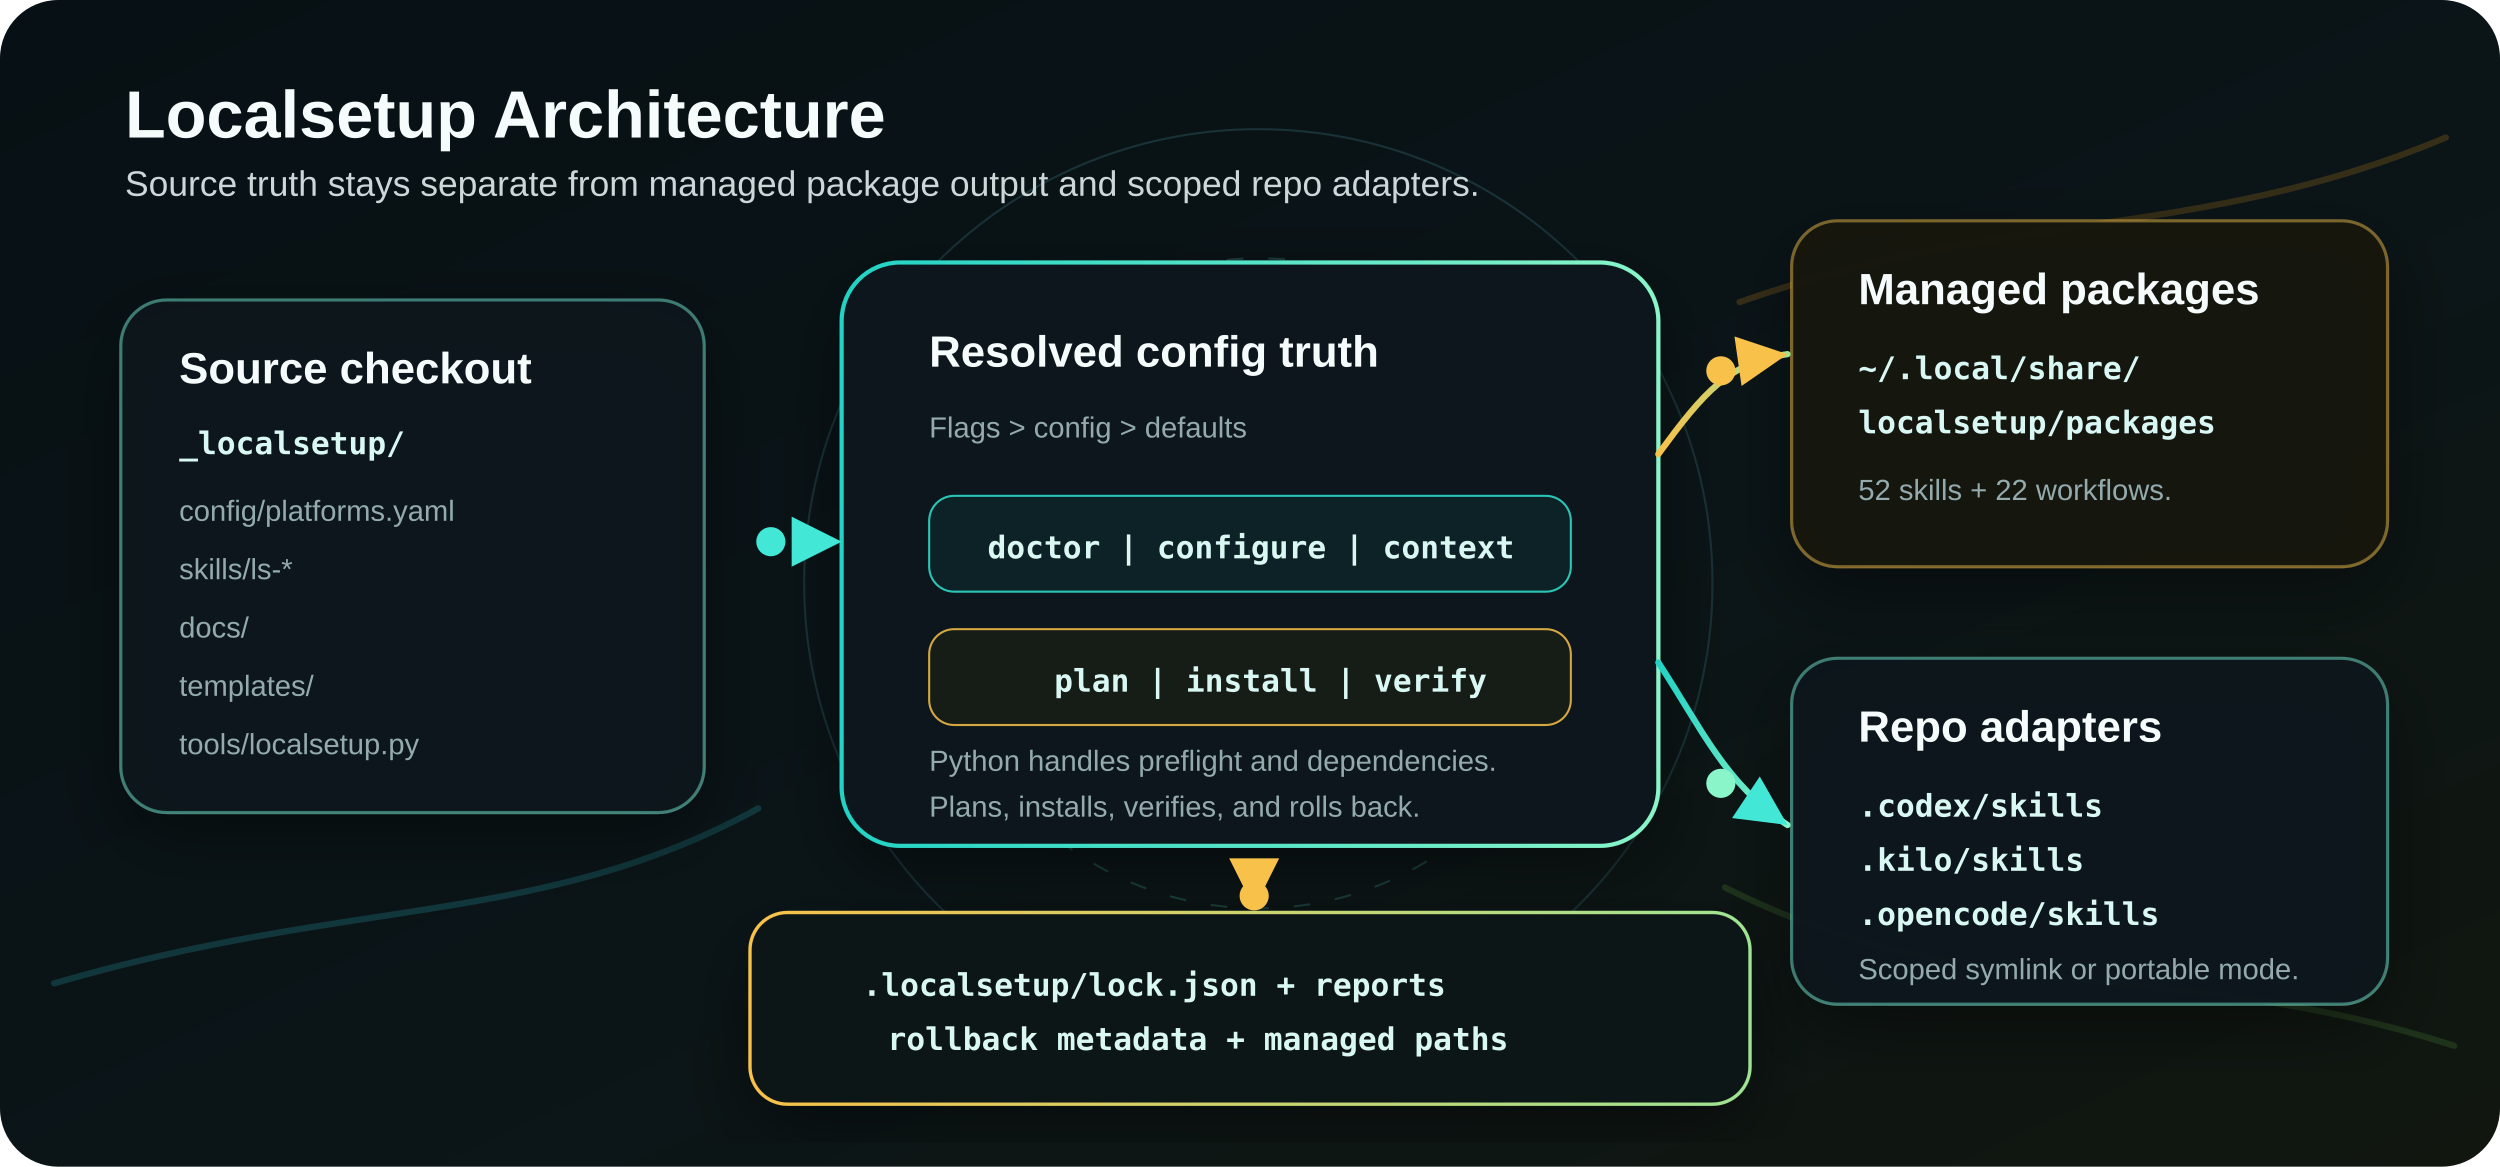
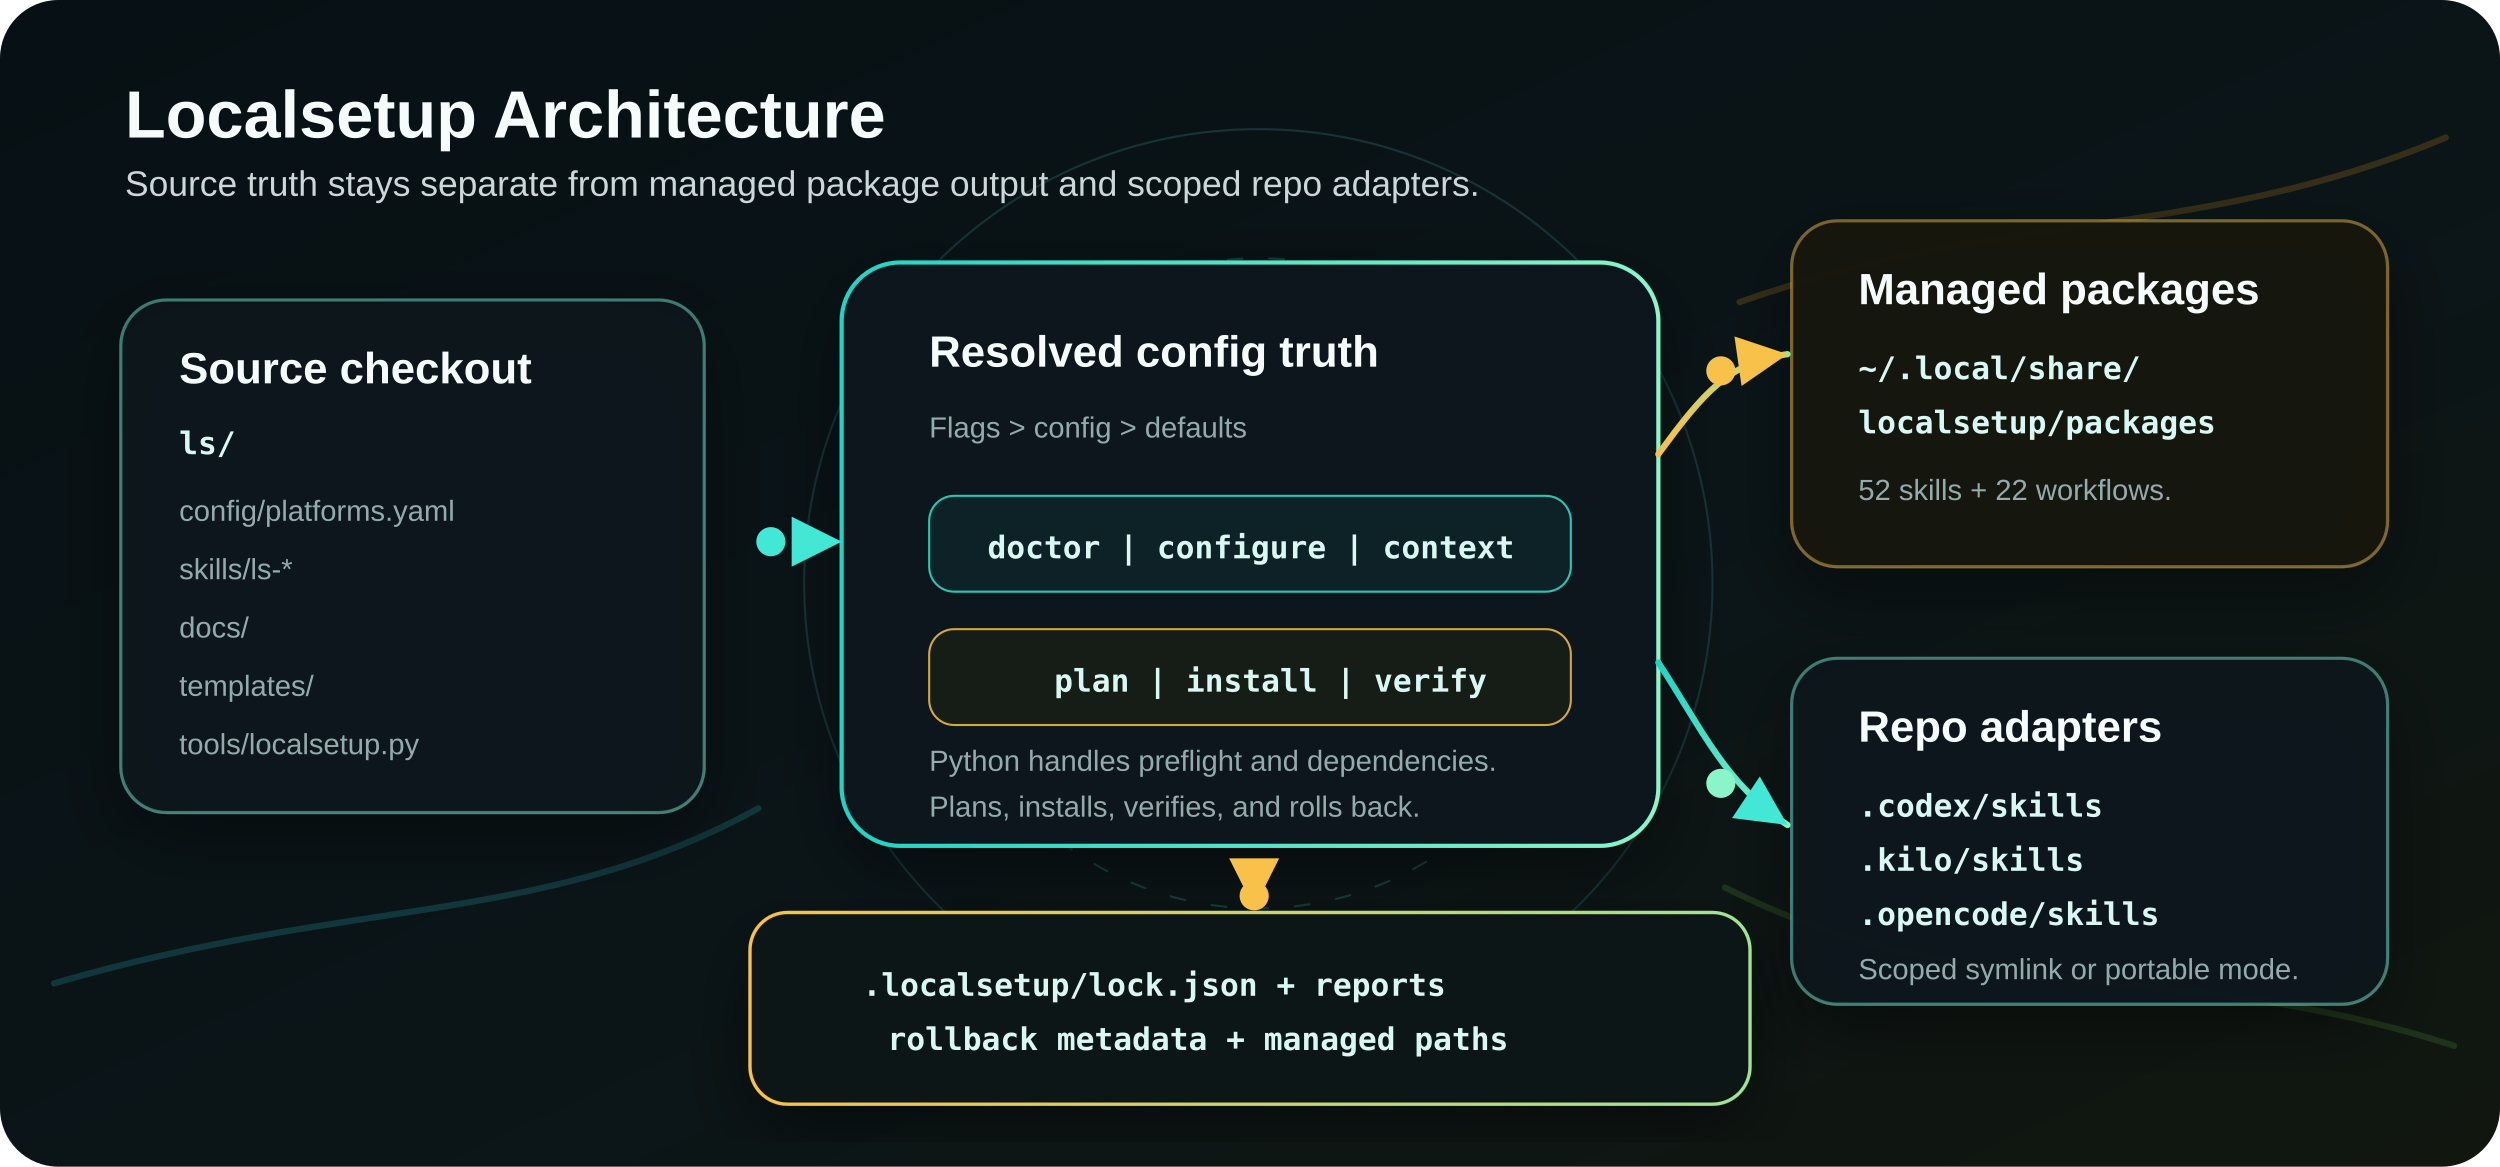
<svg xmlns="http://www.w3.org/2000/svg" viewBox="0 0 1200 560" role="img" aria-labelledby="title desc">
  <defs>
    <linearGradient id="bg" x1="0" y1="0" x2="1" y2="1">
      <stop offset="0" stop-color="#071014" />
      <stop offset="0.55" stop-color="#0b1518" />
      <stop offset="1" stop-color="#11170f" />
    </linearGradient>
    <linearGradient id="teal" x1="0" y1="0" x2="1" y2="0">
      <stop offset="0" stop-color="#22d3c5" />
      <stop offset="1" stop-color="#8af5c9" />
    </linearGradient>
    <linearGradient id="amber" x1="0" y1="0" x2="1" y2="0">
      <stop offset="0" stop-color="#f8c14a" />
      <stop offset="1" stop-color="#9ee493" />
    </linearGradient>
    <filter id="shadow" x="-20%" y="-20%" width="140%" height="140%">
      <feDropShadow dx="0" dy="12" stdDeviation="18" flood-color="#000000" flood-opacity="0.45" />
    </filter>
    <marker id="arrow-teal" markerWidth="12" markerHeight="12" refX="10" refY="6" orient="auto">
      <path d="M2,2 L10,6 L2,10 Z" fill="#42e7d6" />
    </marker>
    <marker id="arrow-amber" markerWidth="12" markerHeight="12" refX="10" refY="6" orient="auto">
      <path d="M2,2 L10,6 L2,10 Z" fill="#f8c14a" />
    </marker>
    <style>
      .small { font: 500 17px Arial, sans-serif; fill: #cbd7d8; }
      .tiny { font: 500 14px Arial, sans-serif; fill: #95aaac; }
      .title { font: 800 32px Arial, sans-serif; fill: #f6fbfb; }
      .label { font: 800 21px Arial, sans-serif; fill: #f6fbfb; }
      .mono { font: 600 15px ui-monospace, SFMono-Regular, Consolas, monospace; fill: #d9f7f3; }
      .box { fill: rgba(11, 24, 28, 0.92); stroke: rgba(125, 242, 221, 0.45); stroke-width: 1.5; }
      .box2 { fill: rgba(20, 24, 18, 0.94); stroke: rgba(248, 193, 74, 0.45); stroke-width: 1.5; }
      .line { fill: none; stroke-width: 3; stroke-linecap: round; }
    </style>
  </defs>
  <rect width="1200" height="560" rx="28" fill="url(#bg)" />
  <circle cx="604" cy="280" r="218" fill="none" stroke="#193237" stroke-width="1" />
  <circle cx="604" cy="280" r="156" fill="none" stroke="#1a3f3d" stroke-width="1" stroke-dasharray="8 12" />
  <path d="M26 472 C170 430 260 445 364 388" class="line" stroke="#14464b" opacity="0.7" />
  <path d="M835 145 C963 100 1055 116 1174 66" class="line" stroke="#493a18" opacity="0.7" />
  <path d="M828 426 C947 486 1042 458 1178 502" class="line" stroke="#253e20" opacity="0.7" />
  <text x="60" y="66" class="title">Localsetup Architecture</text>
  <text x="60" y="94" class="small">Source truth stays separate from managed package output and scoped repo adapters.</text>
  <g filter="url(#shadow)">
    <rect x="58" y="144" width="280" height="246" rx="22" class="box" />
    <text x="86" y="184" class="label">Source checkout</text>
-     <text x="86" y="218" class="mono">_localsetup/</text>
+     <text x="86" y="218" class="mono">ls/</text>
    <text x="86" y="250" class="tiny">config/platforms.yaml</text>
    <text x="86" y="278" class="tiny">skills/ls-*</text>
    <text x="86" y="306" class="tiny">docs/</text>
    <text x="86" y="334" class="tiny">templates/</text>
    <text x="86" y="362" class="tiny">tools/localsetup.py</text>
  </g>
  <g filter="url(#shadow)">
    <rect x="404" y="126" width="392" height="280" rx="28" fill="#0b171a" stroke="url(#teal)" stroke-width="2" />
    <text x="446" y="176" class="label">Resolved config truth</text>
    <text x="446" y="210" class="tiny">Flags &gt; config &gt; defaults</text>
    <rect x="446" y="238" width="308" height="46" rx="12" fill="#102427" stroke="#2fe4d2" opacity="0.85" />
    <text x="474" y="268" class="mono">doctor | configure | context</text>
    <rect x="446" y="302" width="308" height="46" rx="12" fill="#171b14" stroke="#f8c14a" opacity="0.85" />
    <text x="506" y="332" class="mono">plan | install | verify</text>
    <text x="446" y="370" class="tiny">Python handles preflight and dependencies.</text>
    <text x="446" y="392" class="tiny">Plans, installs, verifies, and rolls back.</text>
  </g>
  <g filter="url(#shadow)">
    <rect x="860" y="106" width="286" height="166" rx="22" class="box2" />
    <text x="892" y="146" class="label">Managed packages</text>
    <text x="892" y="182" class="mono">~/.local/share/</text>
    <text x="892" y="208" class="mono">localsetup/packages</text>
    <text x="892" y="240" class="tiny">52 skills + 22 workflows.</text>
  </g>
  <g filter="url(#shadow)">
    <rect x="860" y="316" width="286" height="166" rx="22" class="box" />
    <text x="892" y="356" class="label">Repo adapters</text>
    <text x="892" y="392" class="mono">.codex/skills</text>
    <text x="892" y="418" class="mono">.kilo/skills</text>
    <text x="892" y="444" class="mono">.opencode/skills</text>
    <text x="892" y="470" class="tiny">Scoped symlink or portable mode.</text>
  </g>
  <g filter="url(#shadow)">
    <rect x="360" y="438" width="480" height="92" rx="18" fill="#111814" stroke="url(#amber)" stroke-width="1.6" />
    <text x="414" y="478" class="mono">.localsetup/lock.json + reports</text>
    <text x="426" y="504" class="mono">rollback metadata + managed paths</text>
  </g>
  <path d="M338 260 C366 260 376 260 404 260" class="line" stroke="url(#teal)" marker-end="url(#arrow-teal)" />
  <path d="M796 218 C818 188 830 174 858 170" class="line" stroke="url(#amber)" marker-end="url(#arrow-amber)" />
  <path d="M796 318 C817 350 828 376 858 396" class="line" stroke="url(#teal)" marker-end="url(#arrow-teal)" />
  <path d="M602 406 C602 420 602 428 602 436" class="line" stroke="url(#amber)" marker-end="url(#arrow-amber)" />
  <circle cx="370" cy="260" r="7" fill="#42e7d6" />
  <circle cx="826" cy="178" r="7" fill="#f8c14a" />
  <circle cx="826" cy="376" r="7" fill="#8af5c9" />
  <circle cx="602" cy="430" r="7" fill="#f8c14a" />
</svg>
